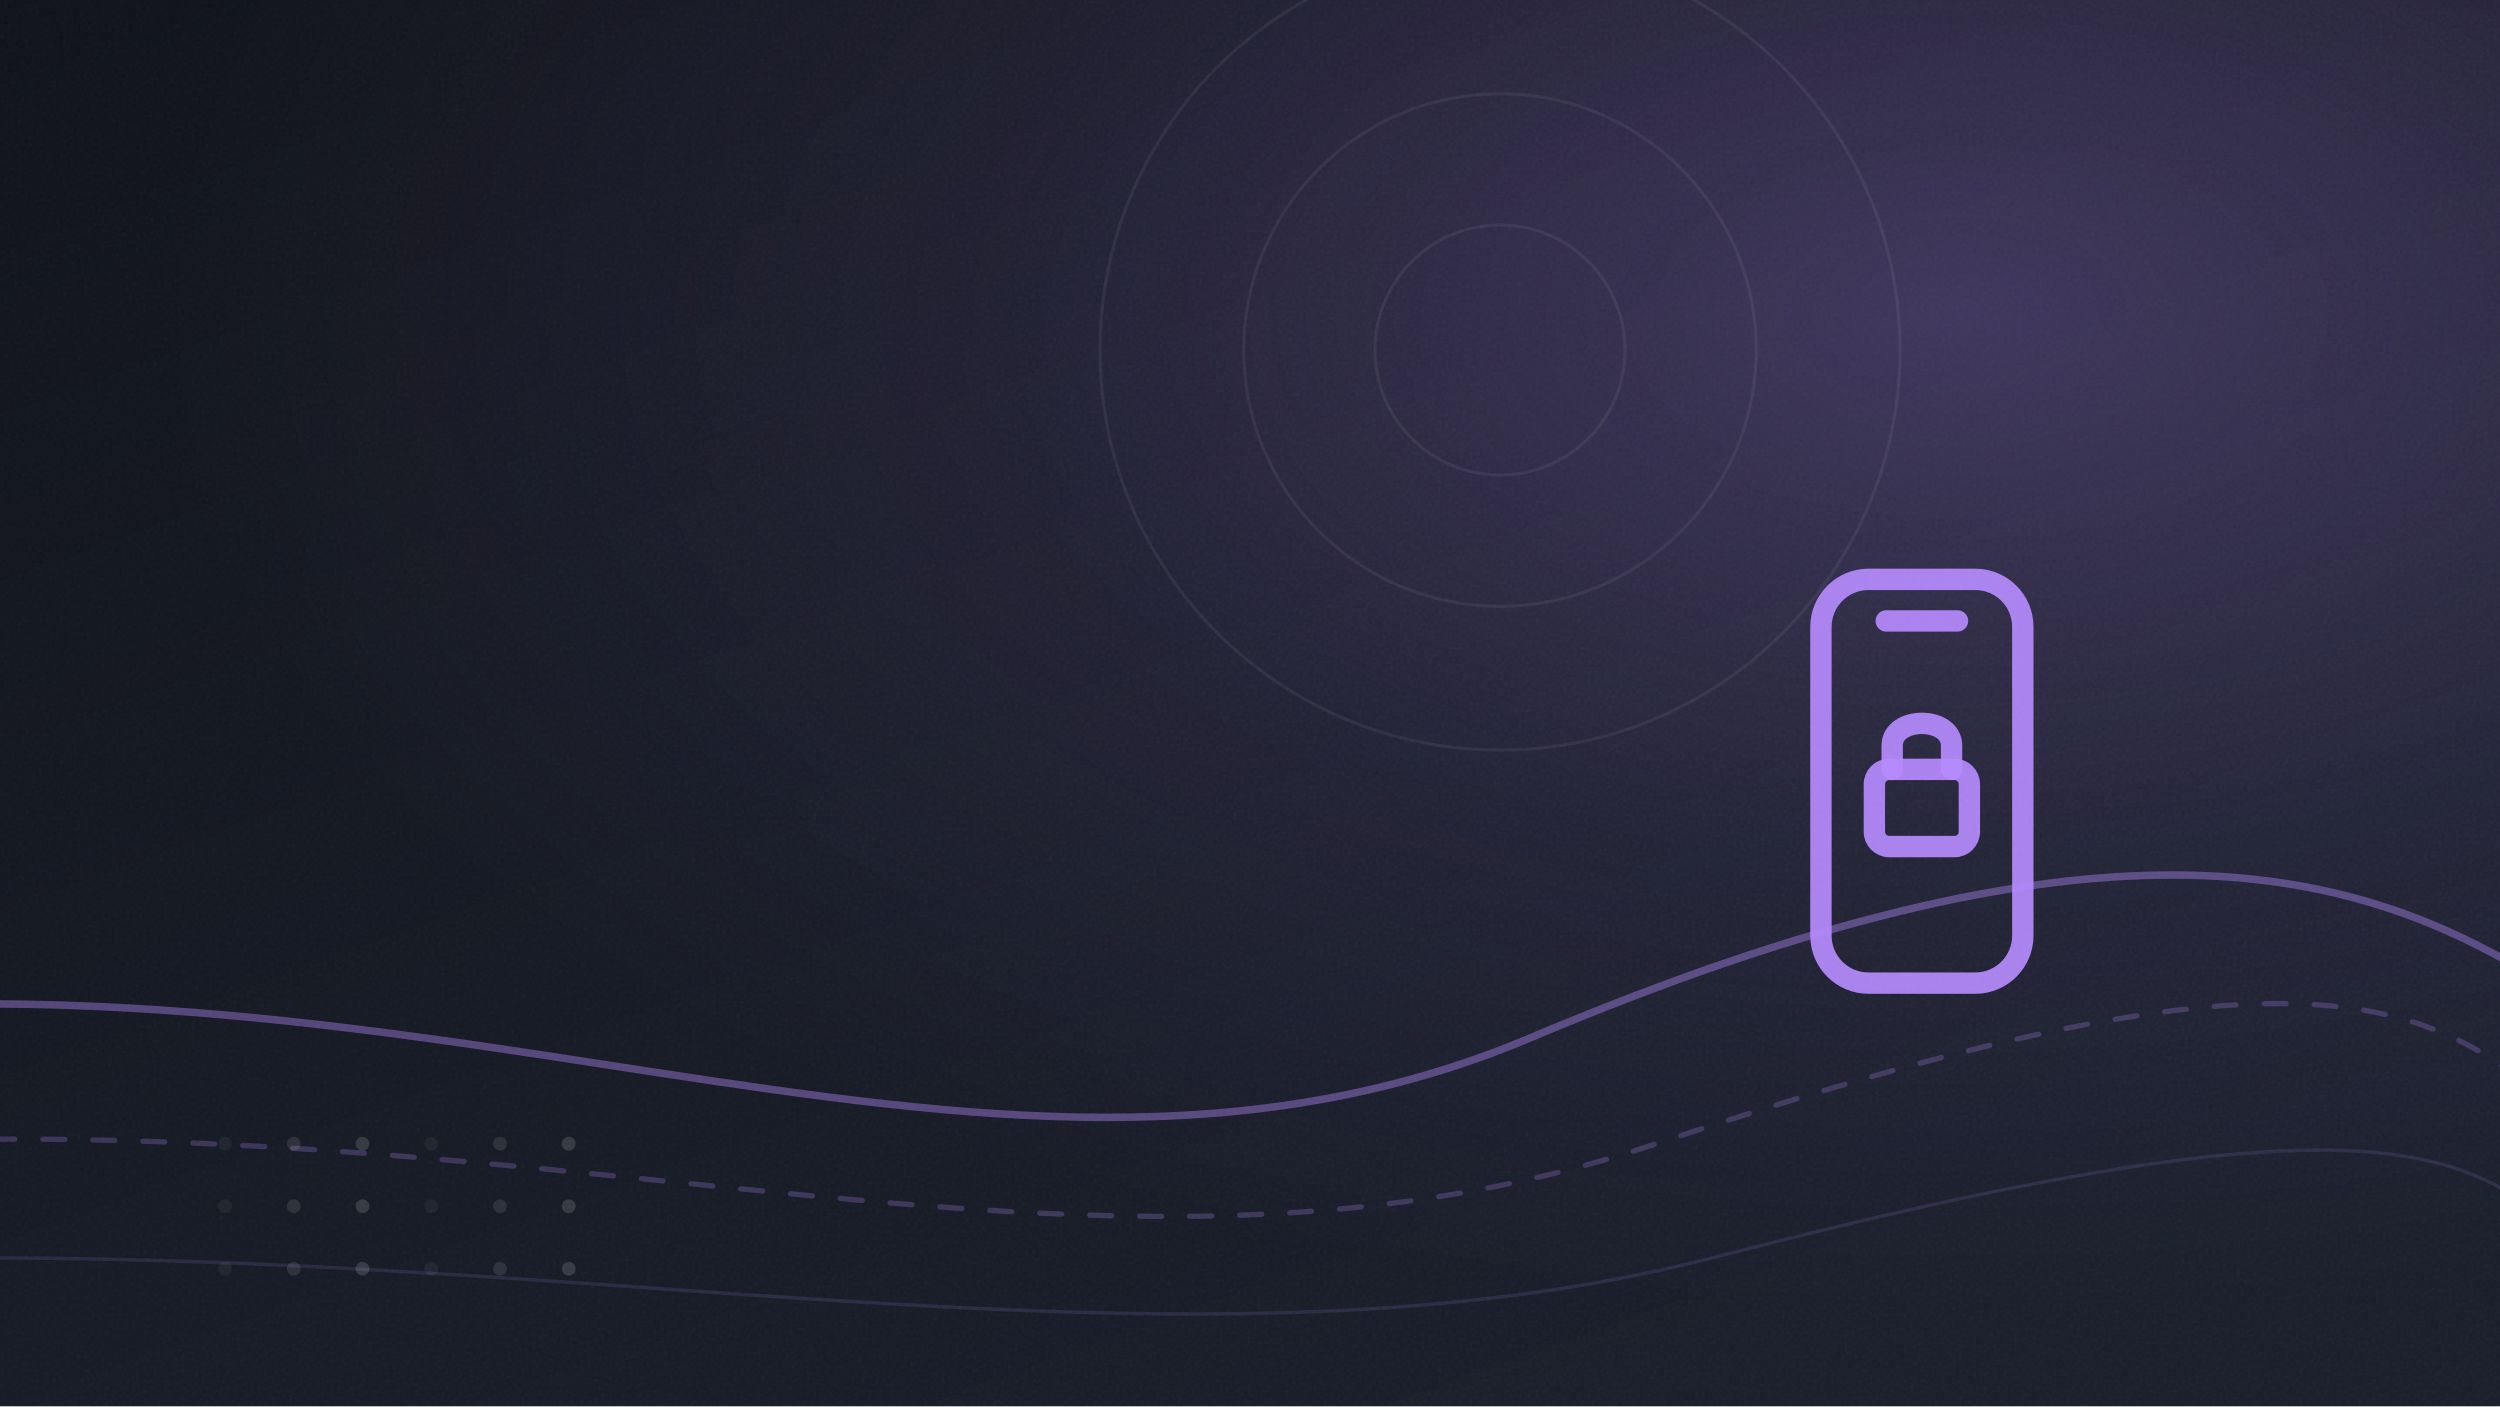
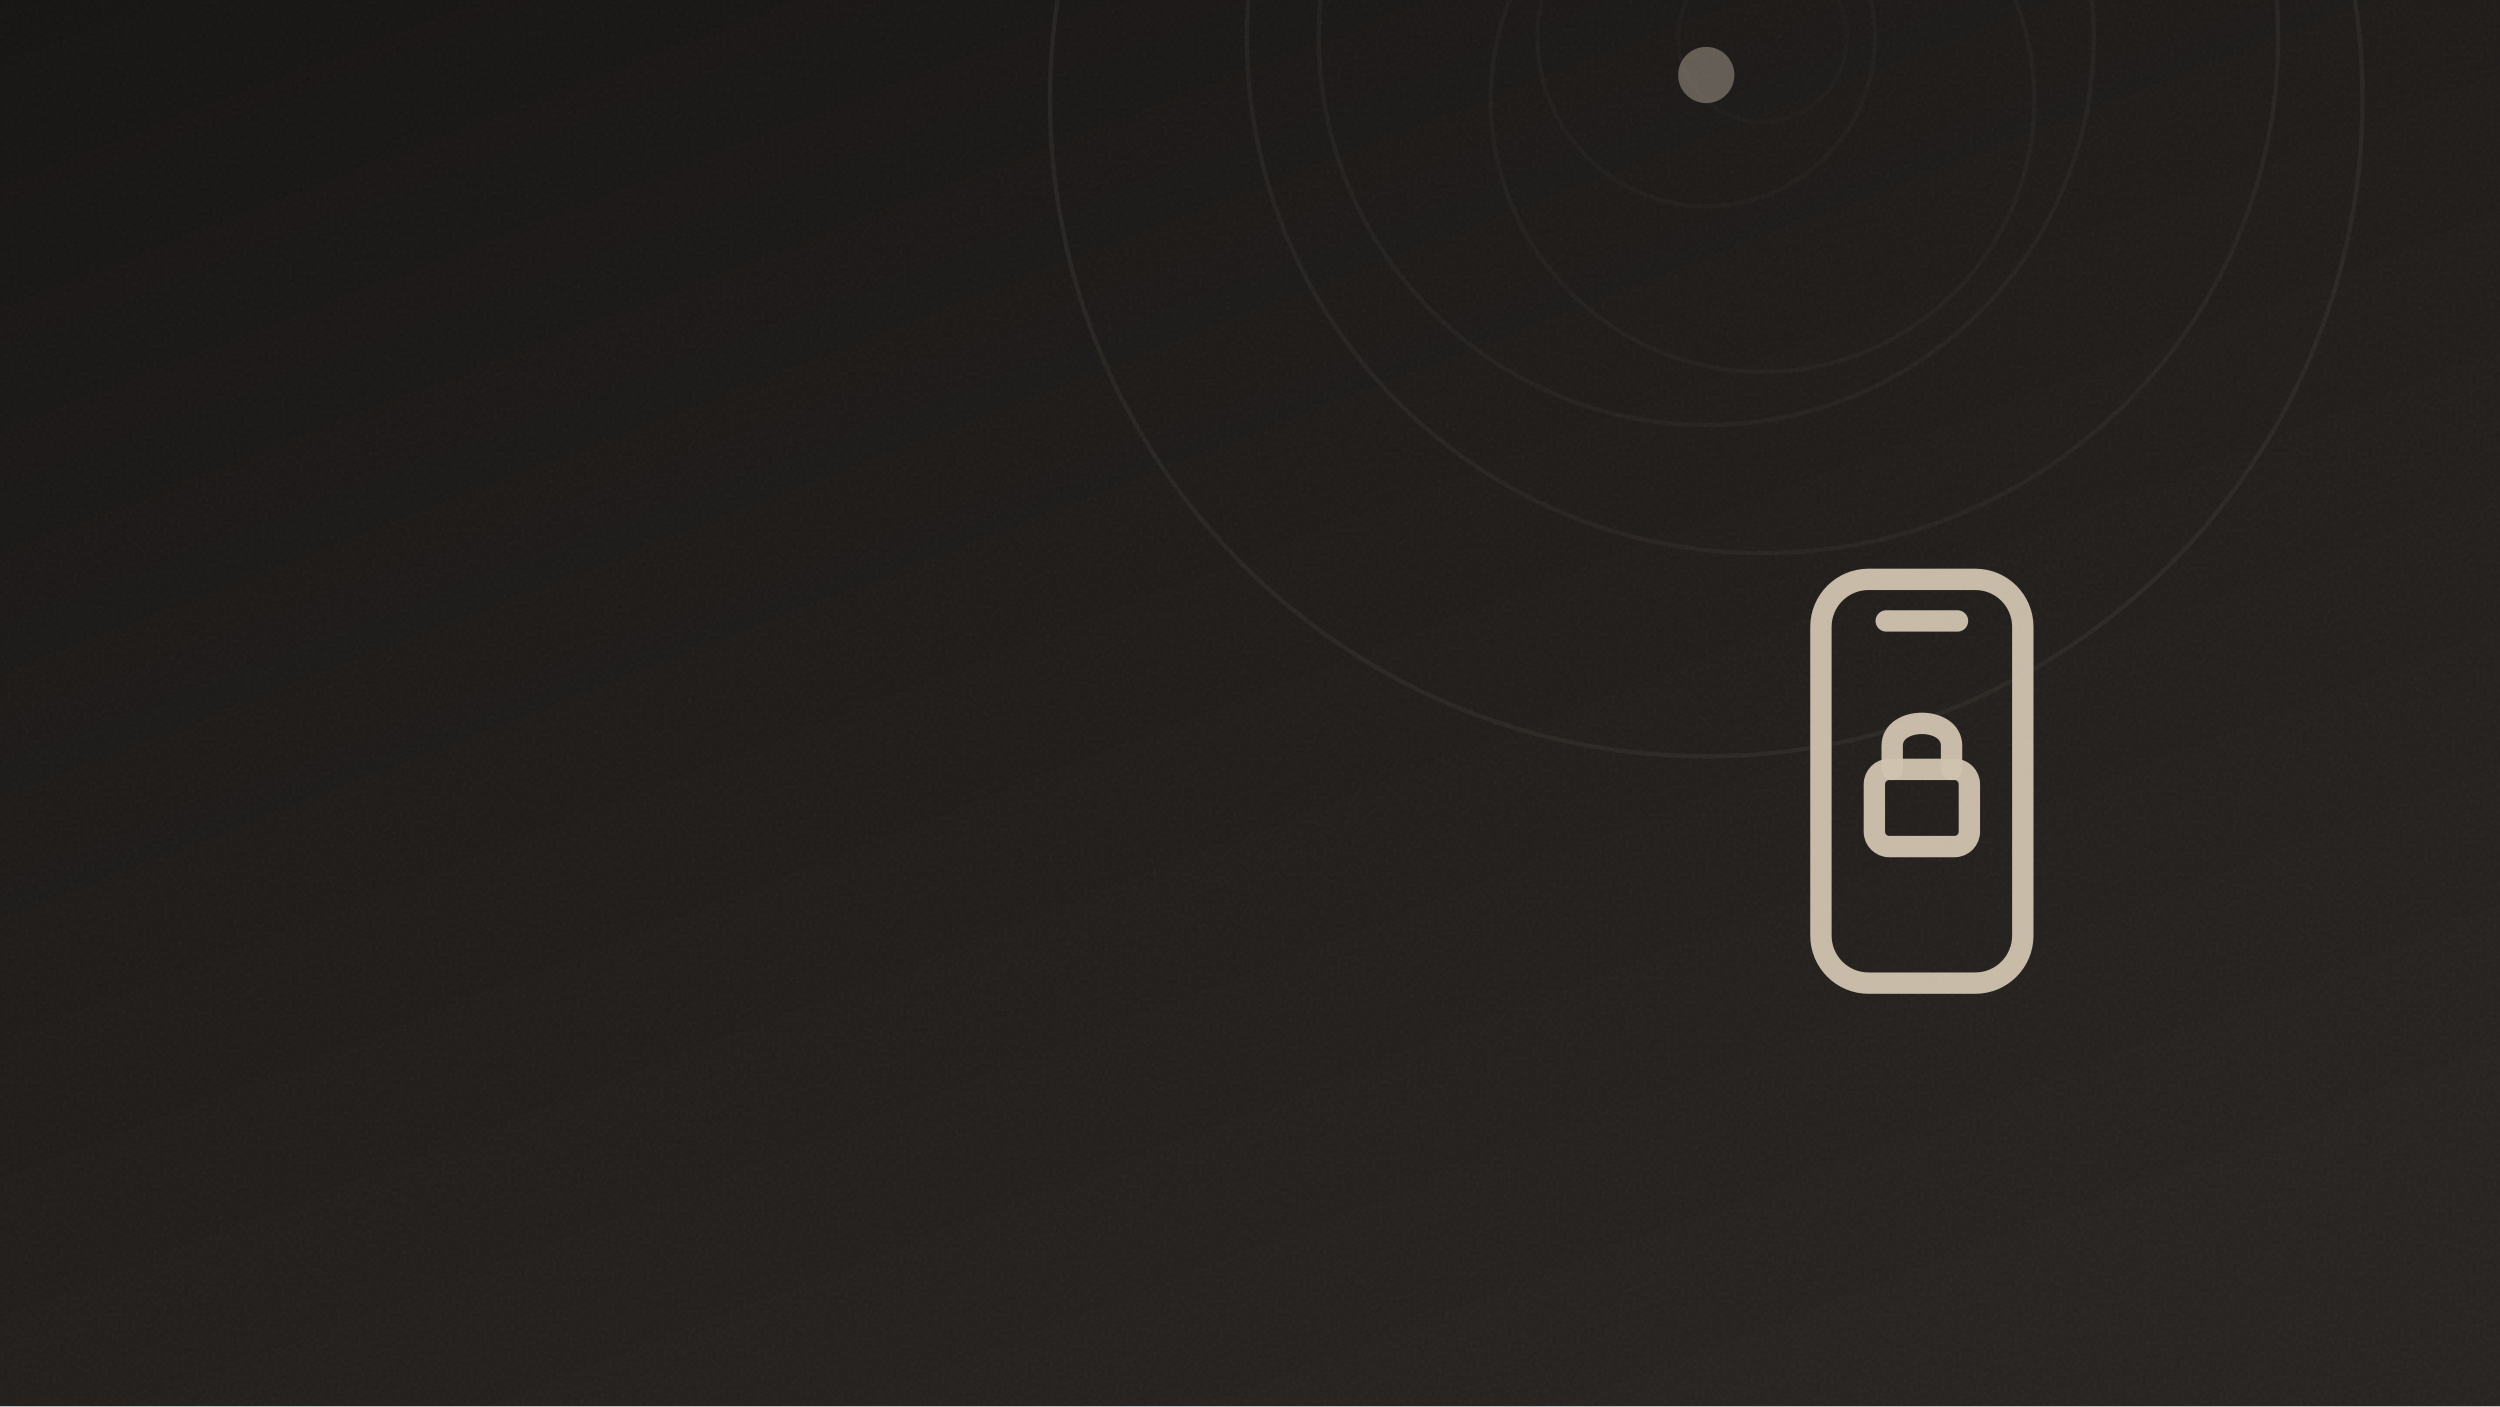
<svg xmlns="http://www.w3.org/2000/svg" width="800" height="450" viewBox="0 0 800 450">
  <defs>
-     <linearGradient id="bg" x1="0" y1="0" x2="0.65" y2="1">
-       <stop offset="0" stop-color="#0e1118" />
-       <stop offset="1" stop-color="#181d29" />
+     <linearGradient id="bg" x1="0" y1="0" x2="0.7" y2="1">
+       <stop offset="0" stop-color="#151312" />
+       <stop offset="1" stop-color="#26221f" />
    </linearGradient>
-     <radialGradient id="glow" cx="0.78" cy="0.22" r="0.72">
-       <stop offset="0" stop-color="#b58aff" stop-opacity="0.27" />
-       <stop offset="0.55" stop-color="#b58aff" stop-opacity="0.08" />
-       <stop offset="1" stop-color="#b58aff" stop-opacity="0" />
+     <radialGradient id="glowA" cx="0.78" cy="0.16" r="0.7">
+       <stop offset="0" stop-color="#575049" stop-opacity="0.3" />
+       <stop offset="1" stop-color="#575049" stop-opacity="0" />
+     </radialGradient>
+     <radialGradient id="glowB" cx="0.15" cy="0.85" r="0.6">
+       <stop offset="0" stop-color="#575049" stop-opacity="0.18" />
+       <stop offset="1" stop-color="#575049" stop-opacity="0" />
    </radialGradient>
    <filter id="grain">
      <feTurbulence type="fractalNoise" baseFrequency="0.9" numOctaves="2" stitchTiles="stitch" />
      <feColorMatrix type="saturate" values="0" />
      <feComponentTransfer>
        <feFuncA type="linear" slope="0.05" />
      </feComponentTransfer>
      <feComposite operator="over" in2="SourceGraphic" />
    </filter>
  </defs>
  <rect width="800" height="450" fill="url(#bg)" />
-   <rect width="800" height="450" fill="url(#glow)" />
-   <g fill="none" stroke="#ffffff" stroke-opacity="0.06">
-     <circle cx="480" cy="112" r="128" />
-     <circle cx="480" cy="112" r="82" />
-     <circle cx="480" cy="112" r="40" />
-   </g>
-   <path d="M -130.0 332.0 C 130.0 285.8, 310.0 408.0, 490.0 332.0 S 750.0 276.0, 810.0 312.0" fill="none" stroke="#b58aff" stroke-opacity="0.4" stroke-width="2.4" stroke-linecap="round" />
-   <path d="M -130.0 372.0 C 160.0 339.0, 340.0 429.6, 530.0 366.0 S 770.0 316.0, 810.0 348.0" fill="none" stroke="#b58aff" stroke-opacity="0.24" stroke-width="1.7" stroke-dasharray="7 9" stroke-linecap="round" />
-   <path d="M -130.0 408.0 C 140.0 383.8, 360.0 451.2, 550.0 402.0 S 780.0 366.0, 810.0 386.0" fill="none" stroke="#b58aff" stroke-opacity="0.13" stroke-width="1.1" stroke-linecap="round" />
-   <circle cx="72" cy="366" r="2.2" fill="#ffffff" fill-opacity="0.05" />
-   <circle cx="94" cy="366" r="2.2" fill="#ffffff" fill-opacity="0.095" />
-   <circle cx="116" cy="366" r="2.2" fill="#ffffff" fill-opacity="0.14" />
-   <circle cx="138" cy="366" r="2.2" fill="#ffffff" fill-opacity="0.05" />
-   <circle cx="160" cy="366" r="2.2" fill="#ffffff" fill-opacity="0.095" />
-   <circle cx="182" cy="366" r="2.2" fill="#ffffff" fill-opacity="0.14" />
-   <circle cx="72" cy="386" r="2.2" fill="#ffffff" fill-opacity="0.05" />
-   <circle cx="94" cy="386" r="2.2" fill="#ffffff" fill-opacity="0.095" />
-   <circle cx="116" cy="386" r="2.2" fill="#ffffff" fill-opacity="0.14" />
-   <circle cx="138" cy="386" r="2.2" fill="#ffffff" fill-opacity="0.05" />
-   <circle cx="160" cy="386" r="2.2" fill="#ffffff" fill-opacity="0.095" />
-   <circle cx="182" cy="386" r="2.2" fill="#ffffff" fill-opacity="0.14" />
-   <circle cx="72" cy="406" r="2.2" fill="#ffffff" fill-opacity="0.05" />
-   <circle cx="94" cy="406" r="2.2" fill="#ffffff" fill-opacity="0.095" />
-   <circle cx="116" cy="406" r="2.2" fill="#ffffff" fill-opacity="0.14" />
-   <circle cx="138" cy="406" r="2.2" fill="#ffffff" fill-opacity="0.05" />
-   <circle cx="160" cy="406" r="2.2" fill="#ffffff" fill-opacity="0.095" />
-   <circle cx="182" cy="406" r="2.2" fill="#ffffff" fill-opacity="0.14" />
-   <g transform="translate(520 155) scale(1.9)" fill="none" stroke="#b58aff" stroke-opacity="0.92" stroke-width="3.6" stroke-linecap="round" stroke-linejoin="round">
+   <circle cx="546" cy="32" r="210" fill="none" stroke="#575049" stroke-opacity="0.200" stroke-width="1.4" />
+   <circle cx="564" cy="12" r="165" fill="none" stroke="#575049" stroke-opacity="0.174" stroke-width="1.4" />
+   <circle cx="546" cy="12" r="124" fill="none" stroke="#575049" stroke-opacity="0.148" stroke-width="1.4" />
+   <circle cx="564" cy="32" r="87" fill="none" stroke="#575049" stroke-opacity="0.122" stroke-width="1.4" />
+   <circle cx="546" cy="12" r="54" fill="none" stroke="#575049" stroke-opacity="0.096" stroke-width="1.4" />
+   <circle cx="564" cy="12" r="27" fill="none" stroke="#575049" stroke-opacity="0.070" stroke-width="1.4" />
+   <circle cx="546" cy="24" r="9" fill="#d0c4b0" fill-opacity="0.4" />
+   <g transform="translate(520 155) scale(1.9)" fill="none" stroke="#d0c4b0" stroke-opacity="0.95" stroke-width="3.6" stroke-linecap="round" stroke-linejoin="round">
    <rect x="33" y="16" width="34" height="68" rx="8" />
    <path d="M44 23 H56" />
    <rect x="42" y="48" width="16" height="13" rx="2.5" />
    <path d="M45 48 V44 C45 39 55 39 55 44 V48" />
  </g>
  <rect width="800" height="450" filter="url(#grain)" fill="transparent" />
</svg>
